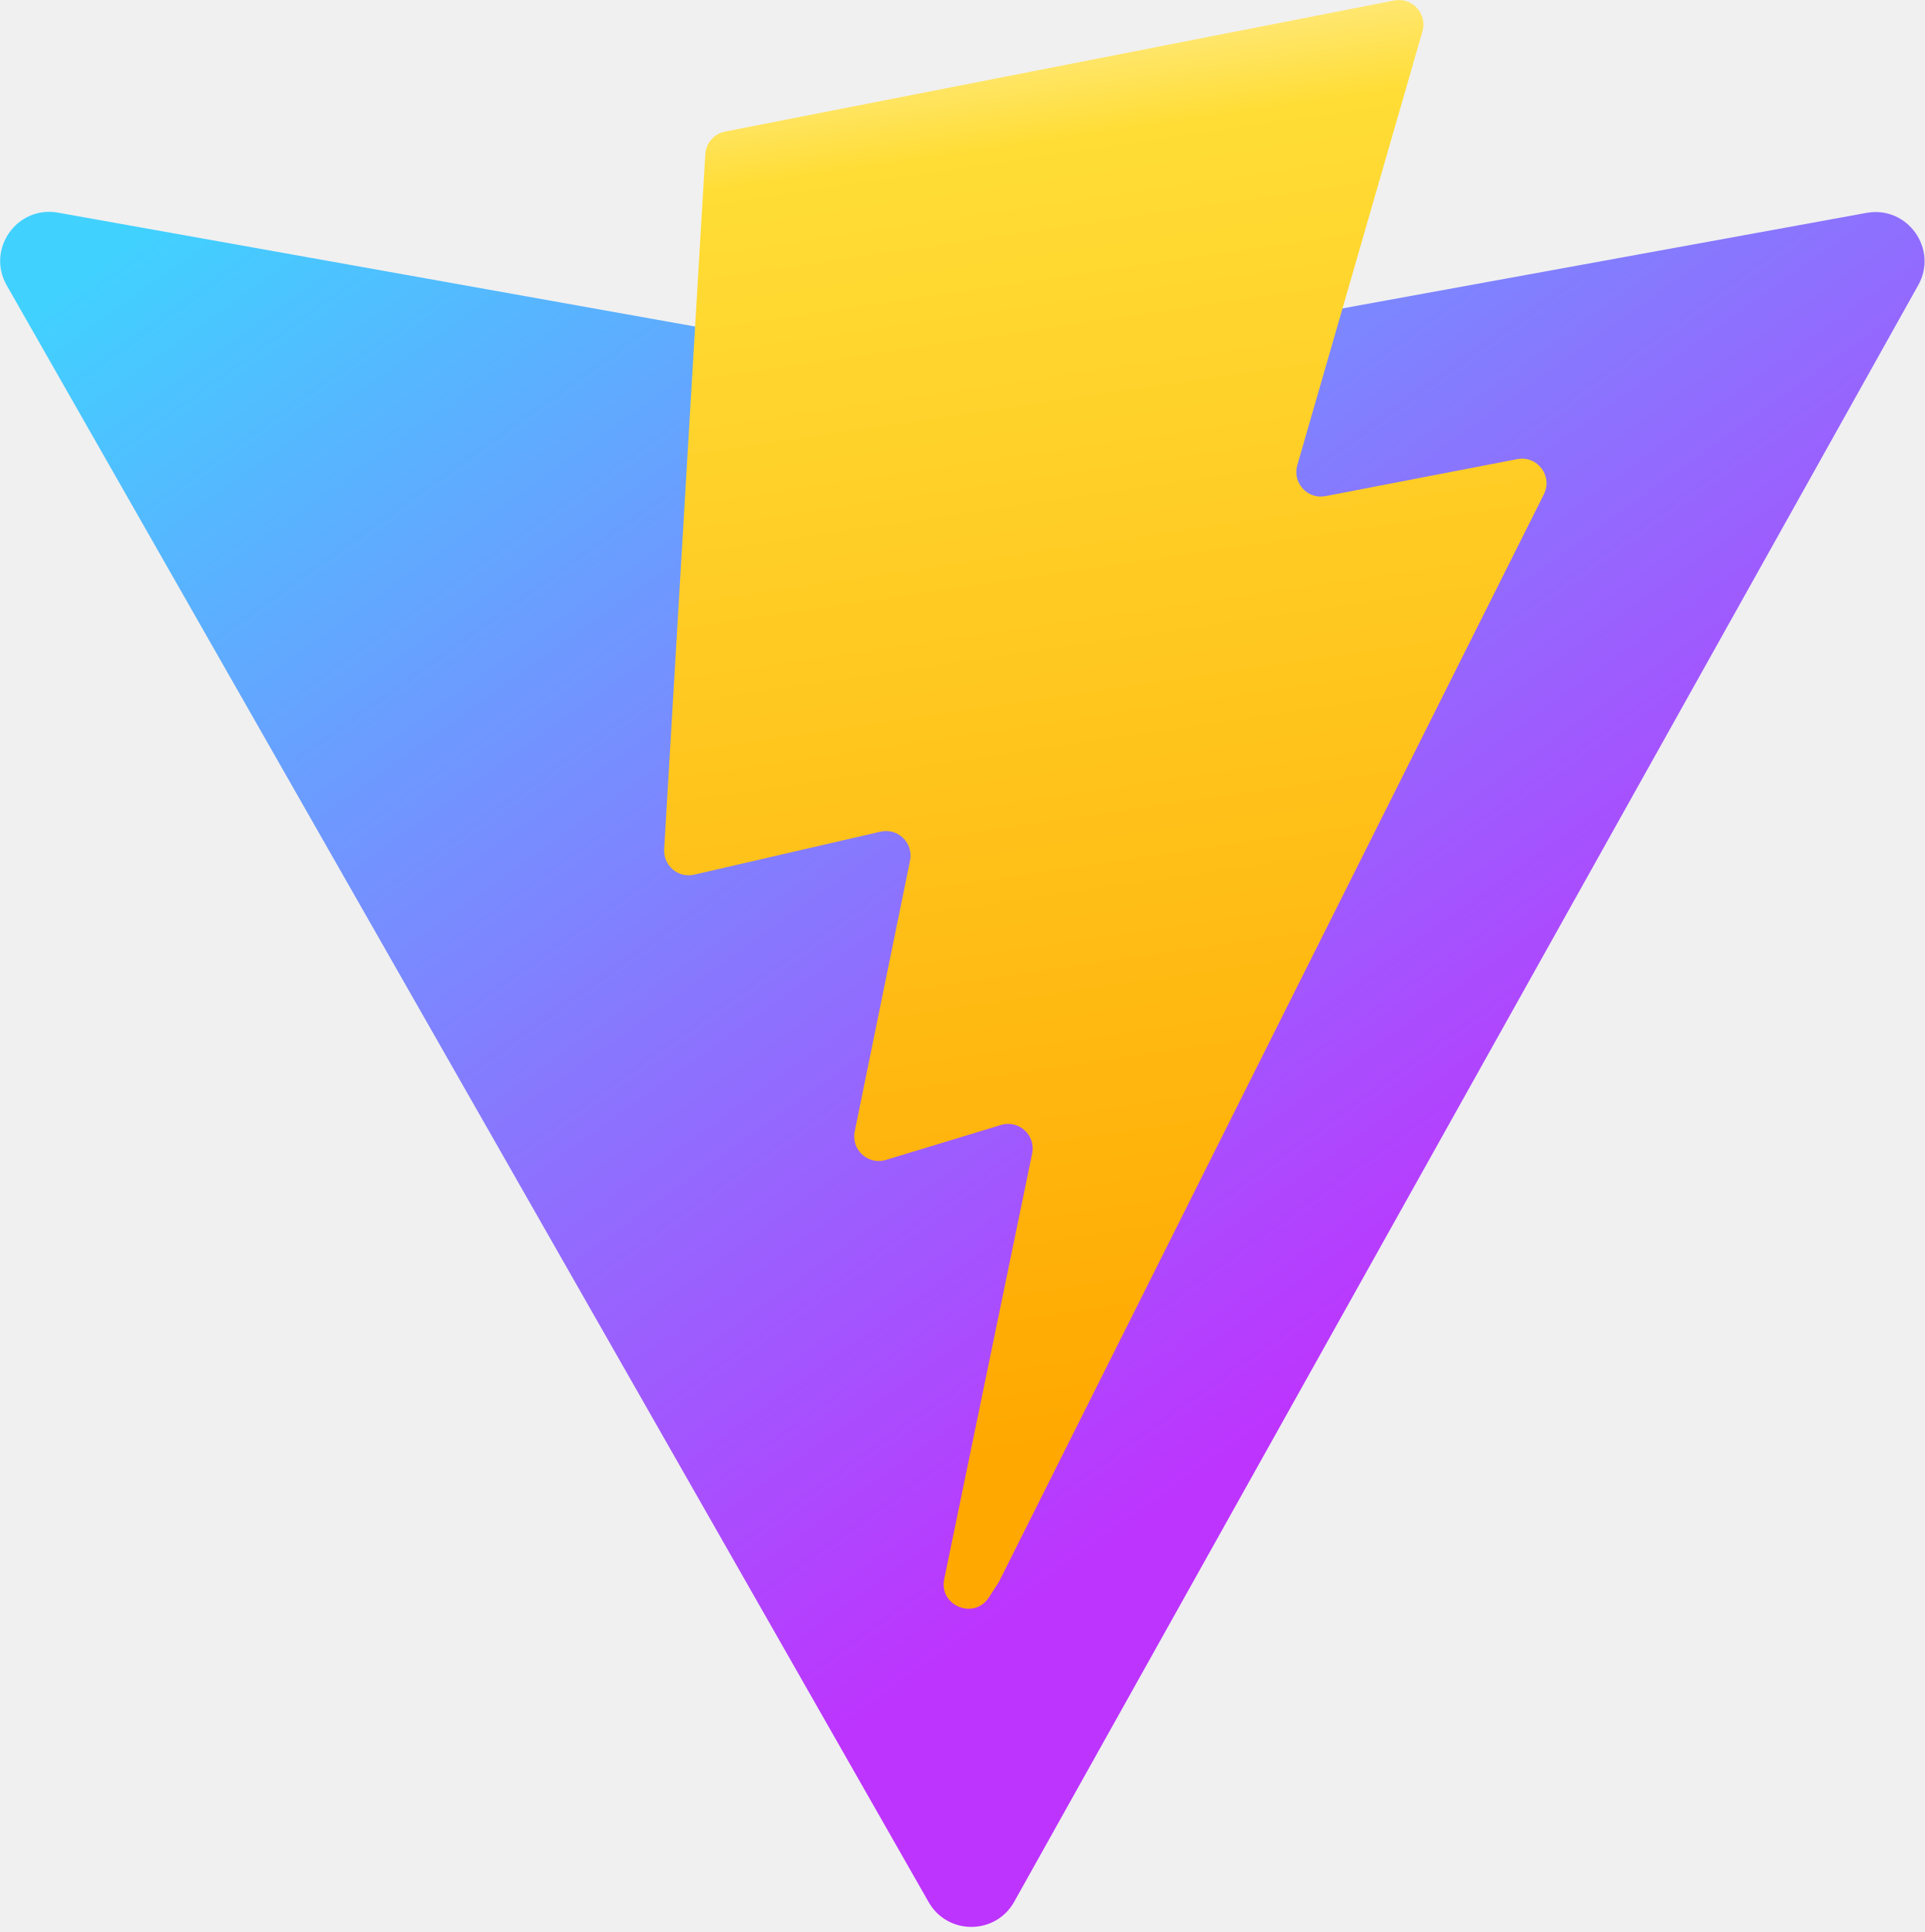
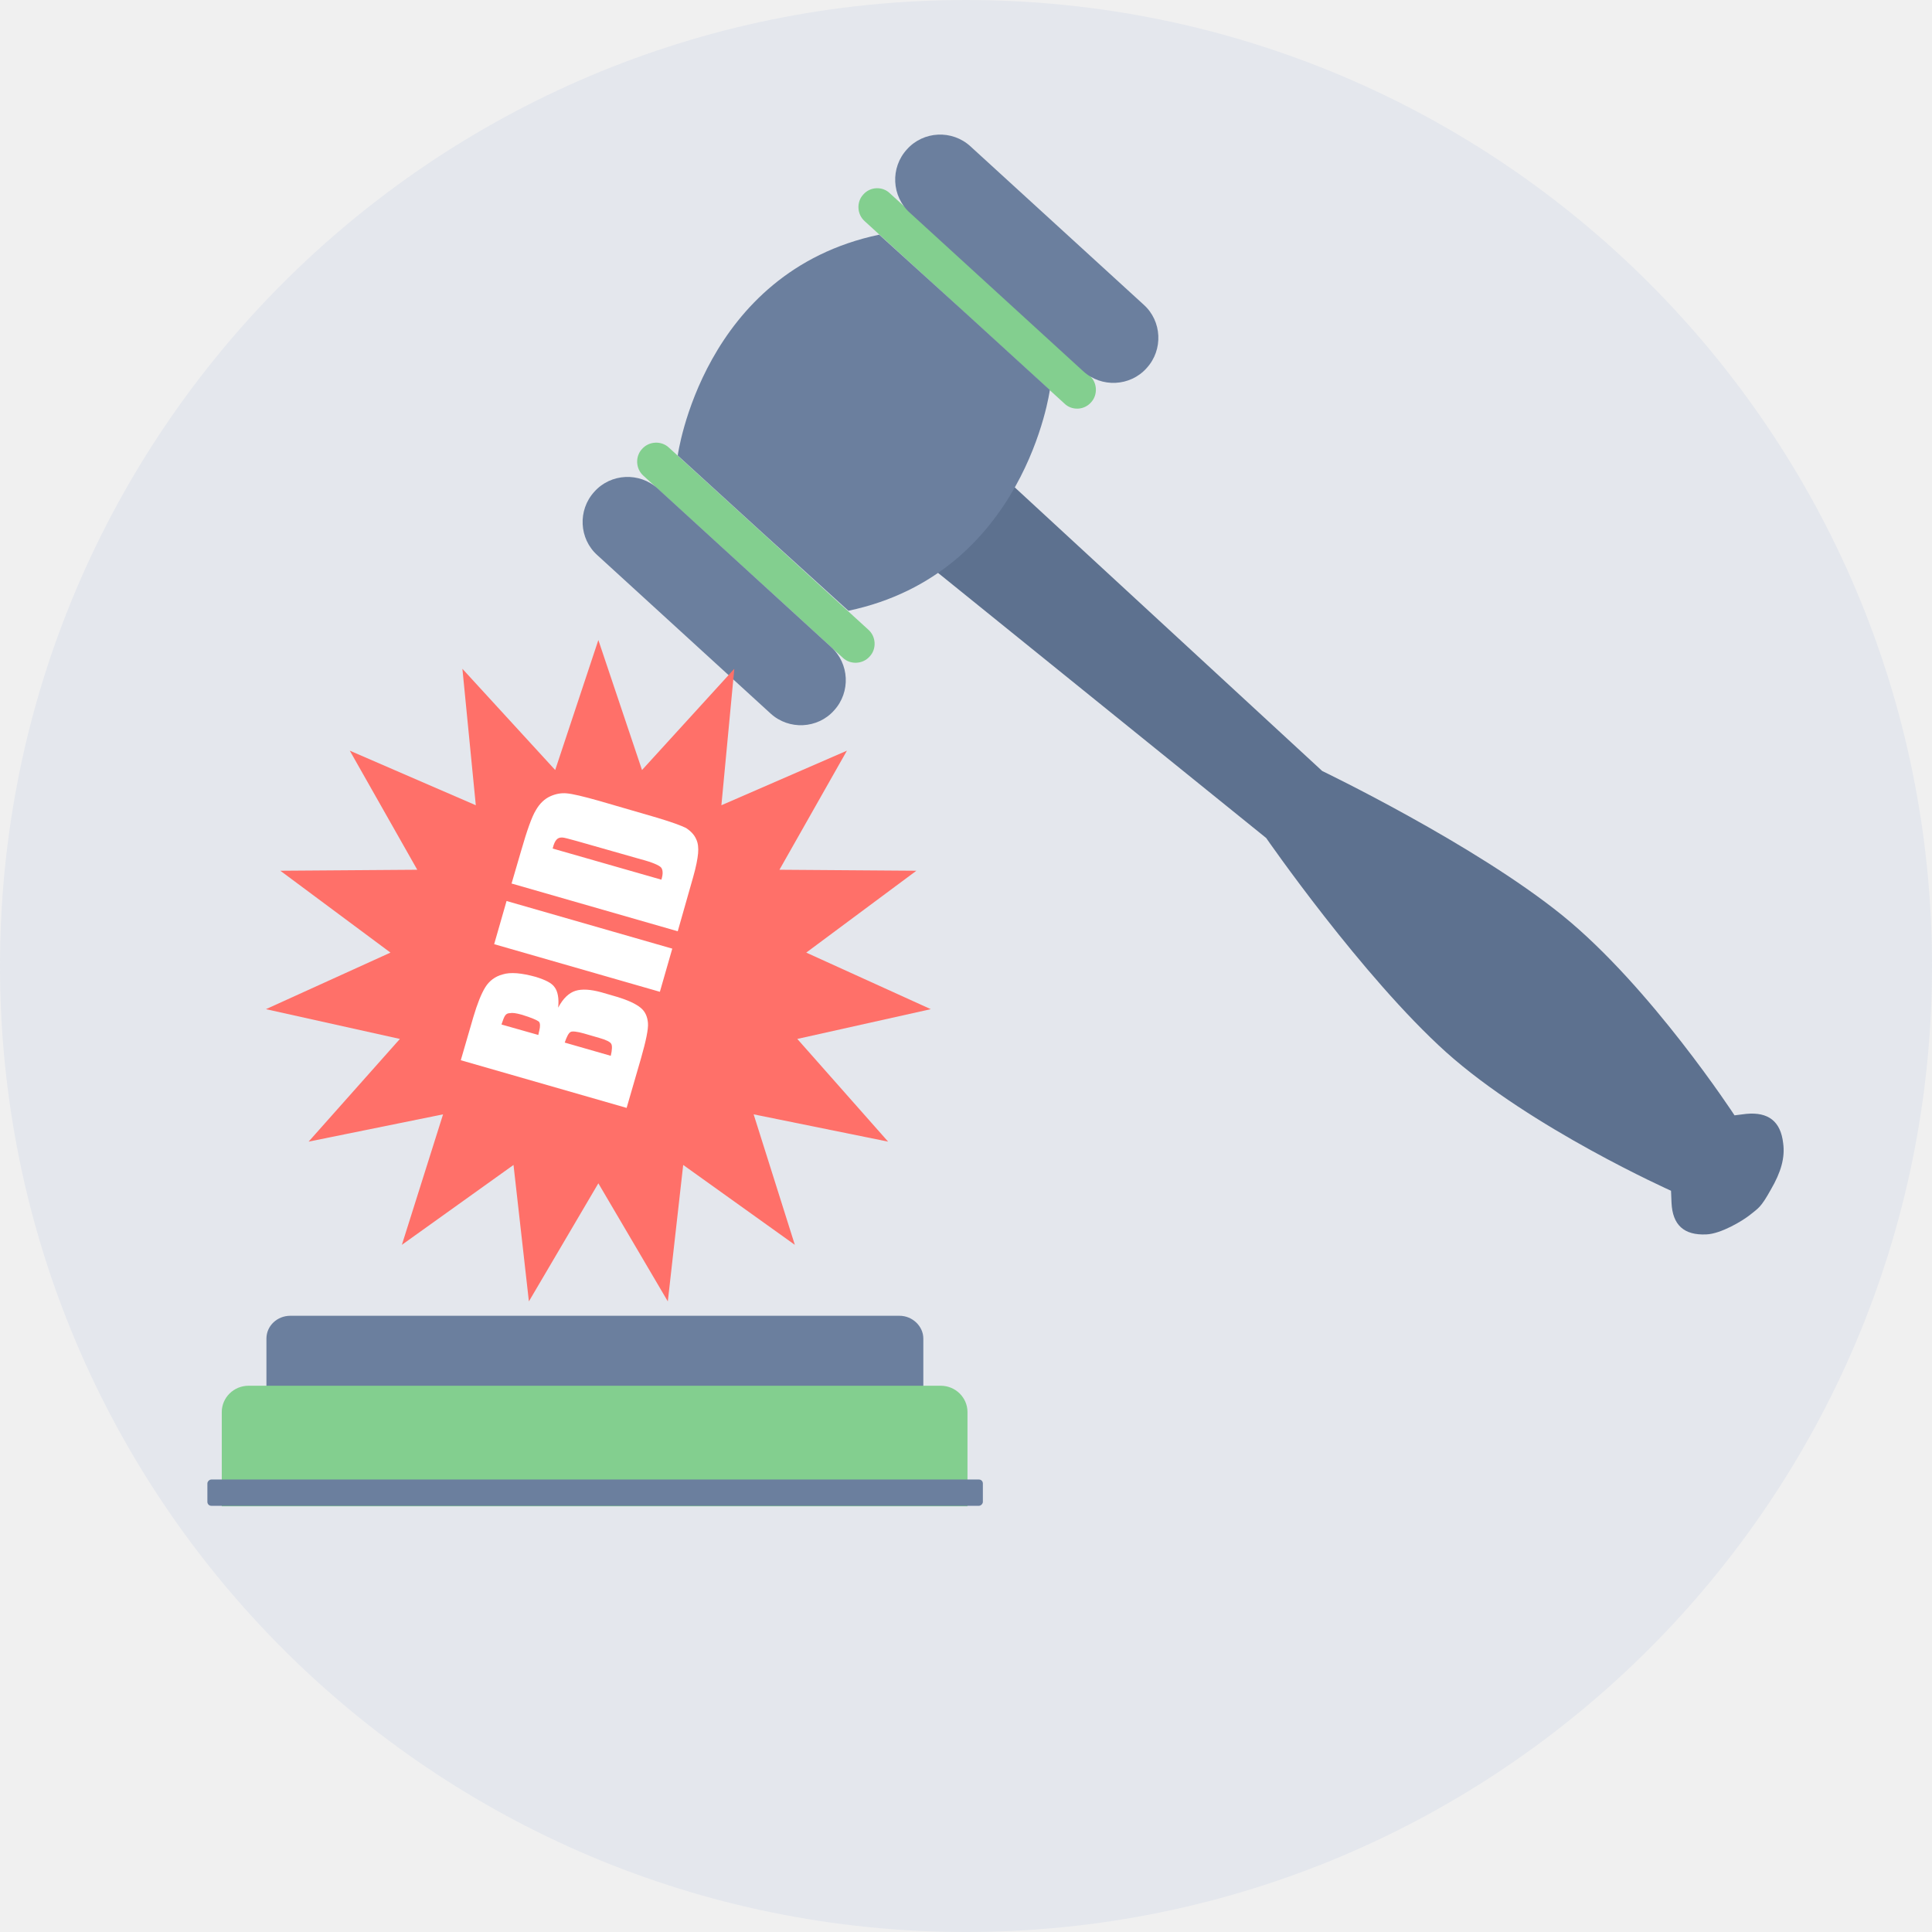
- <svg xmlns="http://www.w3.org/2000/svg" aria-hidden="true" role="img" class="iconify iconify--logos" width="31.88" height="32" preserveAspectRatio="xMidYMid meet" viewBox="0 0 256 257">
-   <defs>
-     <linearGradient id="IconifyId1813088fe1fbc01fb466" x1="-.828%" x2="57.636%" y1="7.652%" y2="78.411%">
-       <stop offset="0%" stop-color="#41D1FF" />
-       <stop offset="100%" stop-color="#BD34FE" />
-     </linearGradient>
-     <linearGradient id="IconifyId1813088fe1fbc01fb467" x1="43.376%" x2="50.316%" y1="2.242%" y2="89.03%">
-       <stop offset="0%" stop-color="#FFEA83" />
-       <stop offset="8.333%" stop-color="#FFDD35" />
-       <stop offset="100%" stop-color="#FFA800" />
-     </linearGradient>
-   </defs>
-   <path fill="url(#IconifyId1813088fe1fbc01fb466)" d="M255.153 37.938L134.897 252.976c-2.483 4.44-8.862 4.466-11.382.048L.875 37.958c-2.746-4.814 1.371-10.646 6.827-9.67l120.385 21.517a6.537 6.537 0 0 0 2.322-.004l117.867-21.483c5.438-.991 9.574 4.796 6.877 9.62Z" />
-   <path fill="url(#IconifyId1813088fe1fbc01fb467)" d="M185.432.063L96.44 17.501a3.268 3.268 0 0 0-2.634 3.014l-5.474 92.456a3.268 3.268 0 0 0 3.997 3.378l24.777-5.718c2.318-.535 4.413 1.507 3.936 3.838l-7.361 36.047c-.495 2.426 1.782 4.5 4.151 3.78l15.304-4.649c2.372-.72 4.652 1.36 4.15 3.788l-11.698 56.621c-.732 3.542 3.979 5.473 5.943 2.437l1.313-2.028l72.516-144.72c1.215-2.423-.88-5.186-3.54-4.672l-25.505 4.922c-2.396.462-4.435-1.77-3.759-4.114l16.646-57.705c.677-2.35-1.37-4.583-3.769-4.113Z" />
+ <svg xmlns="http://www.w3.org/2000/svg" height="800px" width="800px" version="1.1" id="Layer_1" viewBox="0 0 512 512" xml:space="preserve">
+   <path style="fill:#E4E7ED;" d="M256,0c141.346,0,256,114.654,256,256S397.346,512,256,512S0,397.346,0,256S114.654,0,256,0z" />
+   <path style="fill:#6B7F9E;" d="M76.918,348.696h161.463c3.419,0,6.311,2.761,6.311,6.048v21.958H70.607v-21.958  C70.607,351.326,73.5,348.696,76.918,348.696z" />
+   <path style="fill:#83CF8F;" d="M66.005,367.236h183.289c3.945,0,7.1,3.156,7.1,6.969v24.982H58.773v-24.982  c0-3.813,3.156-6.969,7.1-6.969H66.005z" />
+   <path style="fill:#5D718F;" d="M245.876,149.629l89.672,72.448c0,0,25.376,36.684,47.729,56.801  c22.484,20.117,59.562,36.684,59.562,36.684l0.131,3.156c0.263,5.917,3.287,8.678,9.204,8.415c3.813-0.132,9.598-3.55,11.702-5.259  c2.104-1.709,2.761-1.841,5.391-6.574c2.761-4.733,3.813-8.546,3.287-12.36c-0.657-5.785-3.945-8.284-9.73-7.758l-3.156,0.394  c0,0-22.221-34.054-45.625-52.988s-63.638-38.262-63.638-38.262l-84.807-78.233l-19.986,23.536H245.876z" />
+   <path style="fill:#83CF8F;" d="M170.141,118.993L170.141,118.993c1.841-2.104,5.128-2.235,7.1-0.394l52.857,48.255  c2.104,1.841,2.235,5.128,0.394,7.1l0,0c-1.841,2.104-5.128,2.235-7.1,0.394l-52.857-48.255  C168.431,124.253,168.3,120.966,170.141,118.993z M228.783,51.542L228.783,51.542c1.841-2.104,5.128-2.235,7.1-0.263l52.857,48.255  c2.104,1.841,2.235,5.128,0.394,7.1l0,0c-1.841,2.104-5.128,2.235-7.1,0.263l-52.857-48.255  C227.073,56.801,226.942,53.514,228.783,51.542z" />
+   <g>
+     <path style="fill:#6B7F9E;" d="M157.518,130.301L157.518,130.301c-4.47,4.865-4.076,12.491,0.789,16.83l45.888,41.943   c4.865,4.47,12.491,4.076,16.83-0.789l0,0c4.47-4.865,4.076-12.491-0.789-16.83l-45.888-41.943   C169.483,125.042,161.857,125.436,157.518,130.301z" />
+     <path style="fill:#6B7F9E;" d="M240.353,39.577L240.353,39.577c-4.47,4.865-4.076,12.491,0.789,16.83L287.03,98.35   c4.865,4.47,12.491,4.076,16.83-0.789l0,0c4.47-4.865,4.076-12.491-0.789-16.83l-45.888-41.944   C252.318,34.317,244.692,34.712,240.353,39.577z" />
+     <path style="fill:#6B7F9E;" d="M179.608,120.703c0,0,6.574-48.649,53.383-58.511l22.615,20.512l22.615,20.643   c0,0-6.574,48.649-53.383,58.511l-22.615-20.512L179.608,120.703z" />
+     <path style="fill:#6B7F9E;" d="M56.012,392.086h203.406c0.657,0,1.052,0.526,1.052,1.052v4.865c0,0.526-0.526,1.052-1.052,1.052   H56.012c-0.657,0-1.052-0.526-1.052-1.052v-4.865C54.96,392.612,55.486,392.086,56.012,392.086z" />
+   </g>
+   <polygon style="fill:#FF7069;" points="158.57,169.615 170.141,204.064 194.597,177.241 191.178,213.399 224.444,198.936   206.562,230.492 242.852,230.755 213.662,252.45 246.665,267.439 211.295,275.328 235.357,302.545 199.725,295.314 210.638,329.894   181.054,308.725 176.978,344.883 158.57,313.59 140.162,344.883 136.086,308.725 106.502,329.894 117.416,295.314 81.783,302.545   105.976,275.328 70.476,267.439 103.478,252.45 74.289,230.755 110.578,230.492 92.696,198.936 126.093,213.399 122.543,177.241   147.131,204.064 " />
+   <path style="fill:#FFFFFF;" d="M122.149,280.851l3.287-11.308c1.052-3.55,2.104-6.18,3.156-7.889  c1.052-1.709,2.63-2.893,4.602-3.419c2.104-0.657,4.996-0.394,8.809,0.657c2.498,0.789,4.207,1.578,4.996,2.761  c0.789,1.052,1.183,2.893,0.92,5.391c1.315-2.498,2.893-3.945,4.602-4.47c1.709-0.526,3.945-0.394,6.837,0.394l4.076,1.183  c3.024,0.92,4.996,1.841,6.311,2.893c1.315,1.052,1.841,2.498,1.972,4.076c0.131,1.578-0.526,4.733-1.841,9.335l-3.813,13.148  l-43.916-12.622V280.851z M132.931,271.515l9.73,2.761c0.131-0.526,0.131-0.789,0.263-1.183c0.263-1.052,0.263-1.972-0.131-2.367  c-0.526-0.394-1.972-1.052-4.602-1.841c-1.446-0.394-2.367-0.526-3.024-0.394c-0.657,0-1.052,0.263-1.315,0.657  c-0.263,0.394-0.526,1.052-0.92,2.235V271.515z M149.498,276.249l12.36,3.55c0.394-1.578,0.394-2.761,0.131-3.156  c-0.263-0.526-1.315-1.052-3.156-1.578l-4.076-1.183c-1.841-0.526-3.156-0.657-3.55-0.394c-0.526,0.263-1.052,1.315-1.578,2.893  L149.498,276.249z M134.245,238.776l43.916,12.622l-3.287,11.439l-43.916-12.623L134.245,238.776z M135.56,234.174l2.498-8.546  c1.578-5.522,2.893-9.204,3.945-10.913c1.052-1.841,2.367-3.024,3.813-3.682c1.446-0.657,2.893-0.92,4.339-0.789  c1.578,0.131,4.339,0.789,8.546,1.972l15.384,4.47c3.945,1.183,6.443,2.104,7.758,2.761c1.183,0.789,2.104,1.709,2.63,2.893  c0.526,1.052,0.657,2.367,0.526,3.813c-0.131,1.446-0.526,3.55-1.315,6.311l-4.076,14.332l-43.916-12.622H135.56z M146.342,224.838  l28.927,8.284c0.526-1.578,0.394-2.761-0.131-3.287s-2.235-1.315-5.259-2.104l-17.093-4.865c-1.972-0.526-3.287-0.92-3.813-0.92  c-0.657,0-1.052,0.131-1.446,0.526s-0.789,1.183-1.052,2.367H146.342z" />
</svg>
